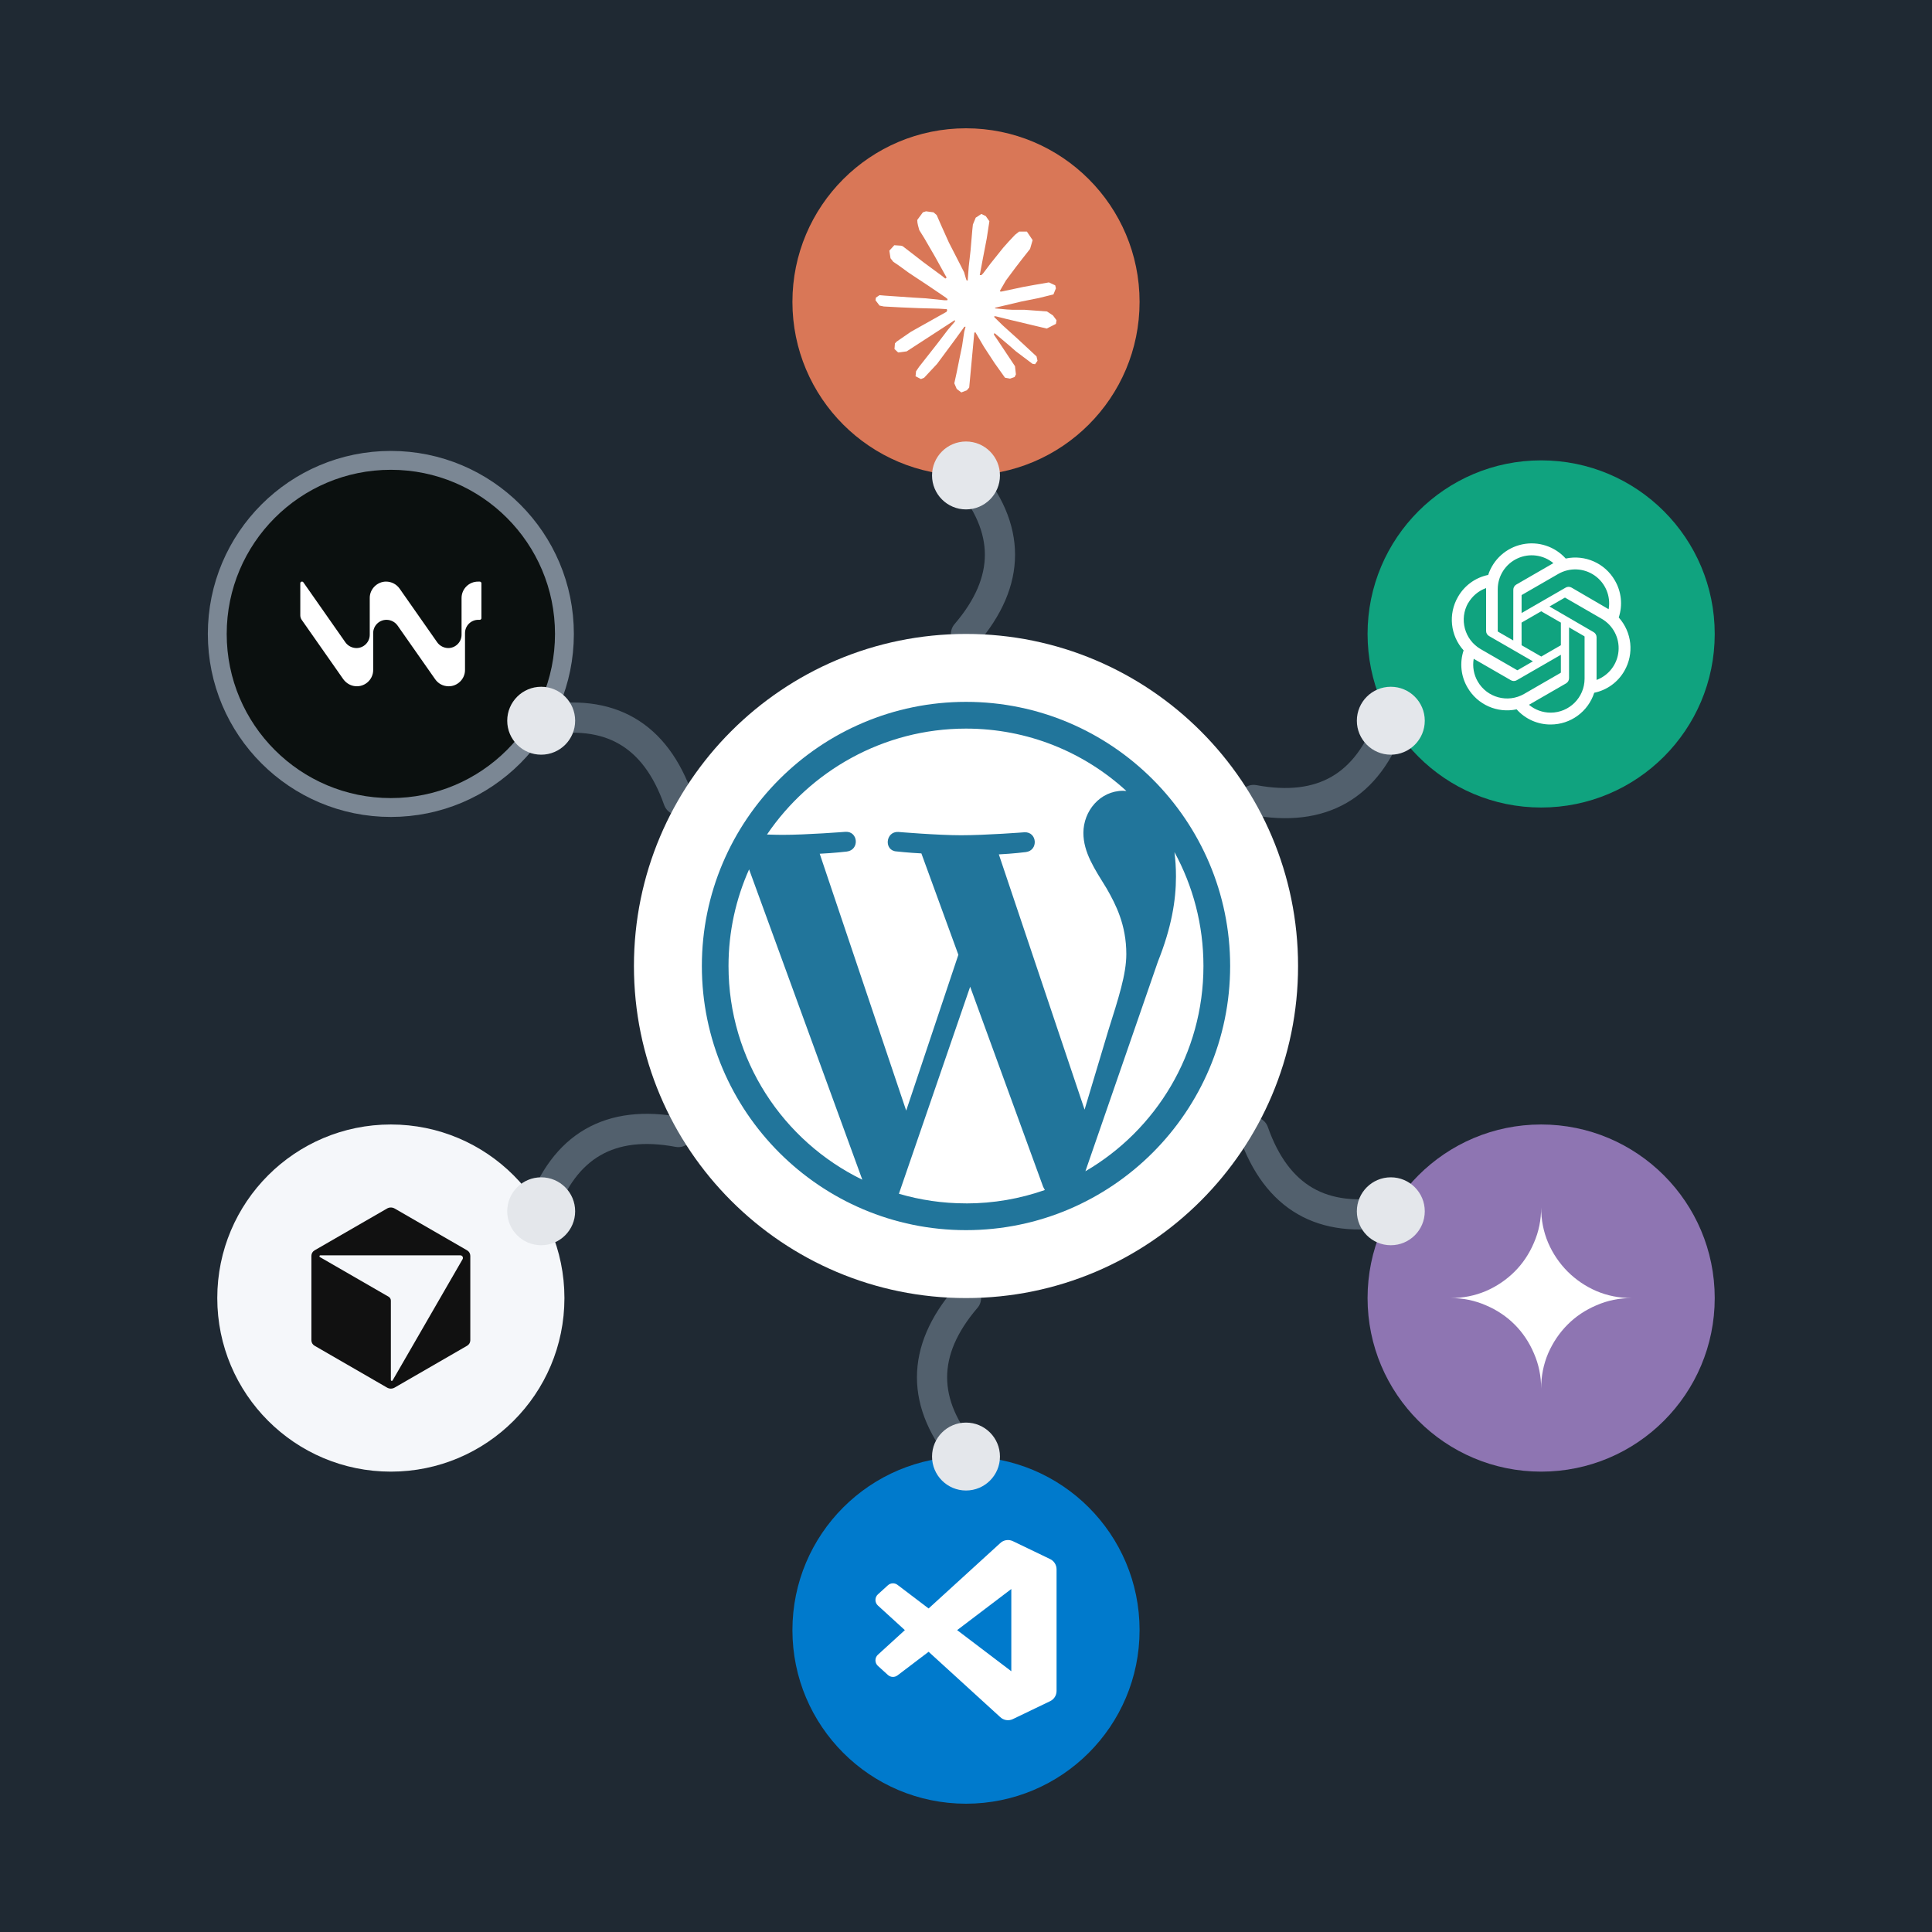
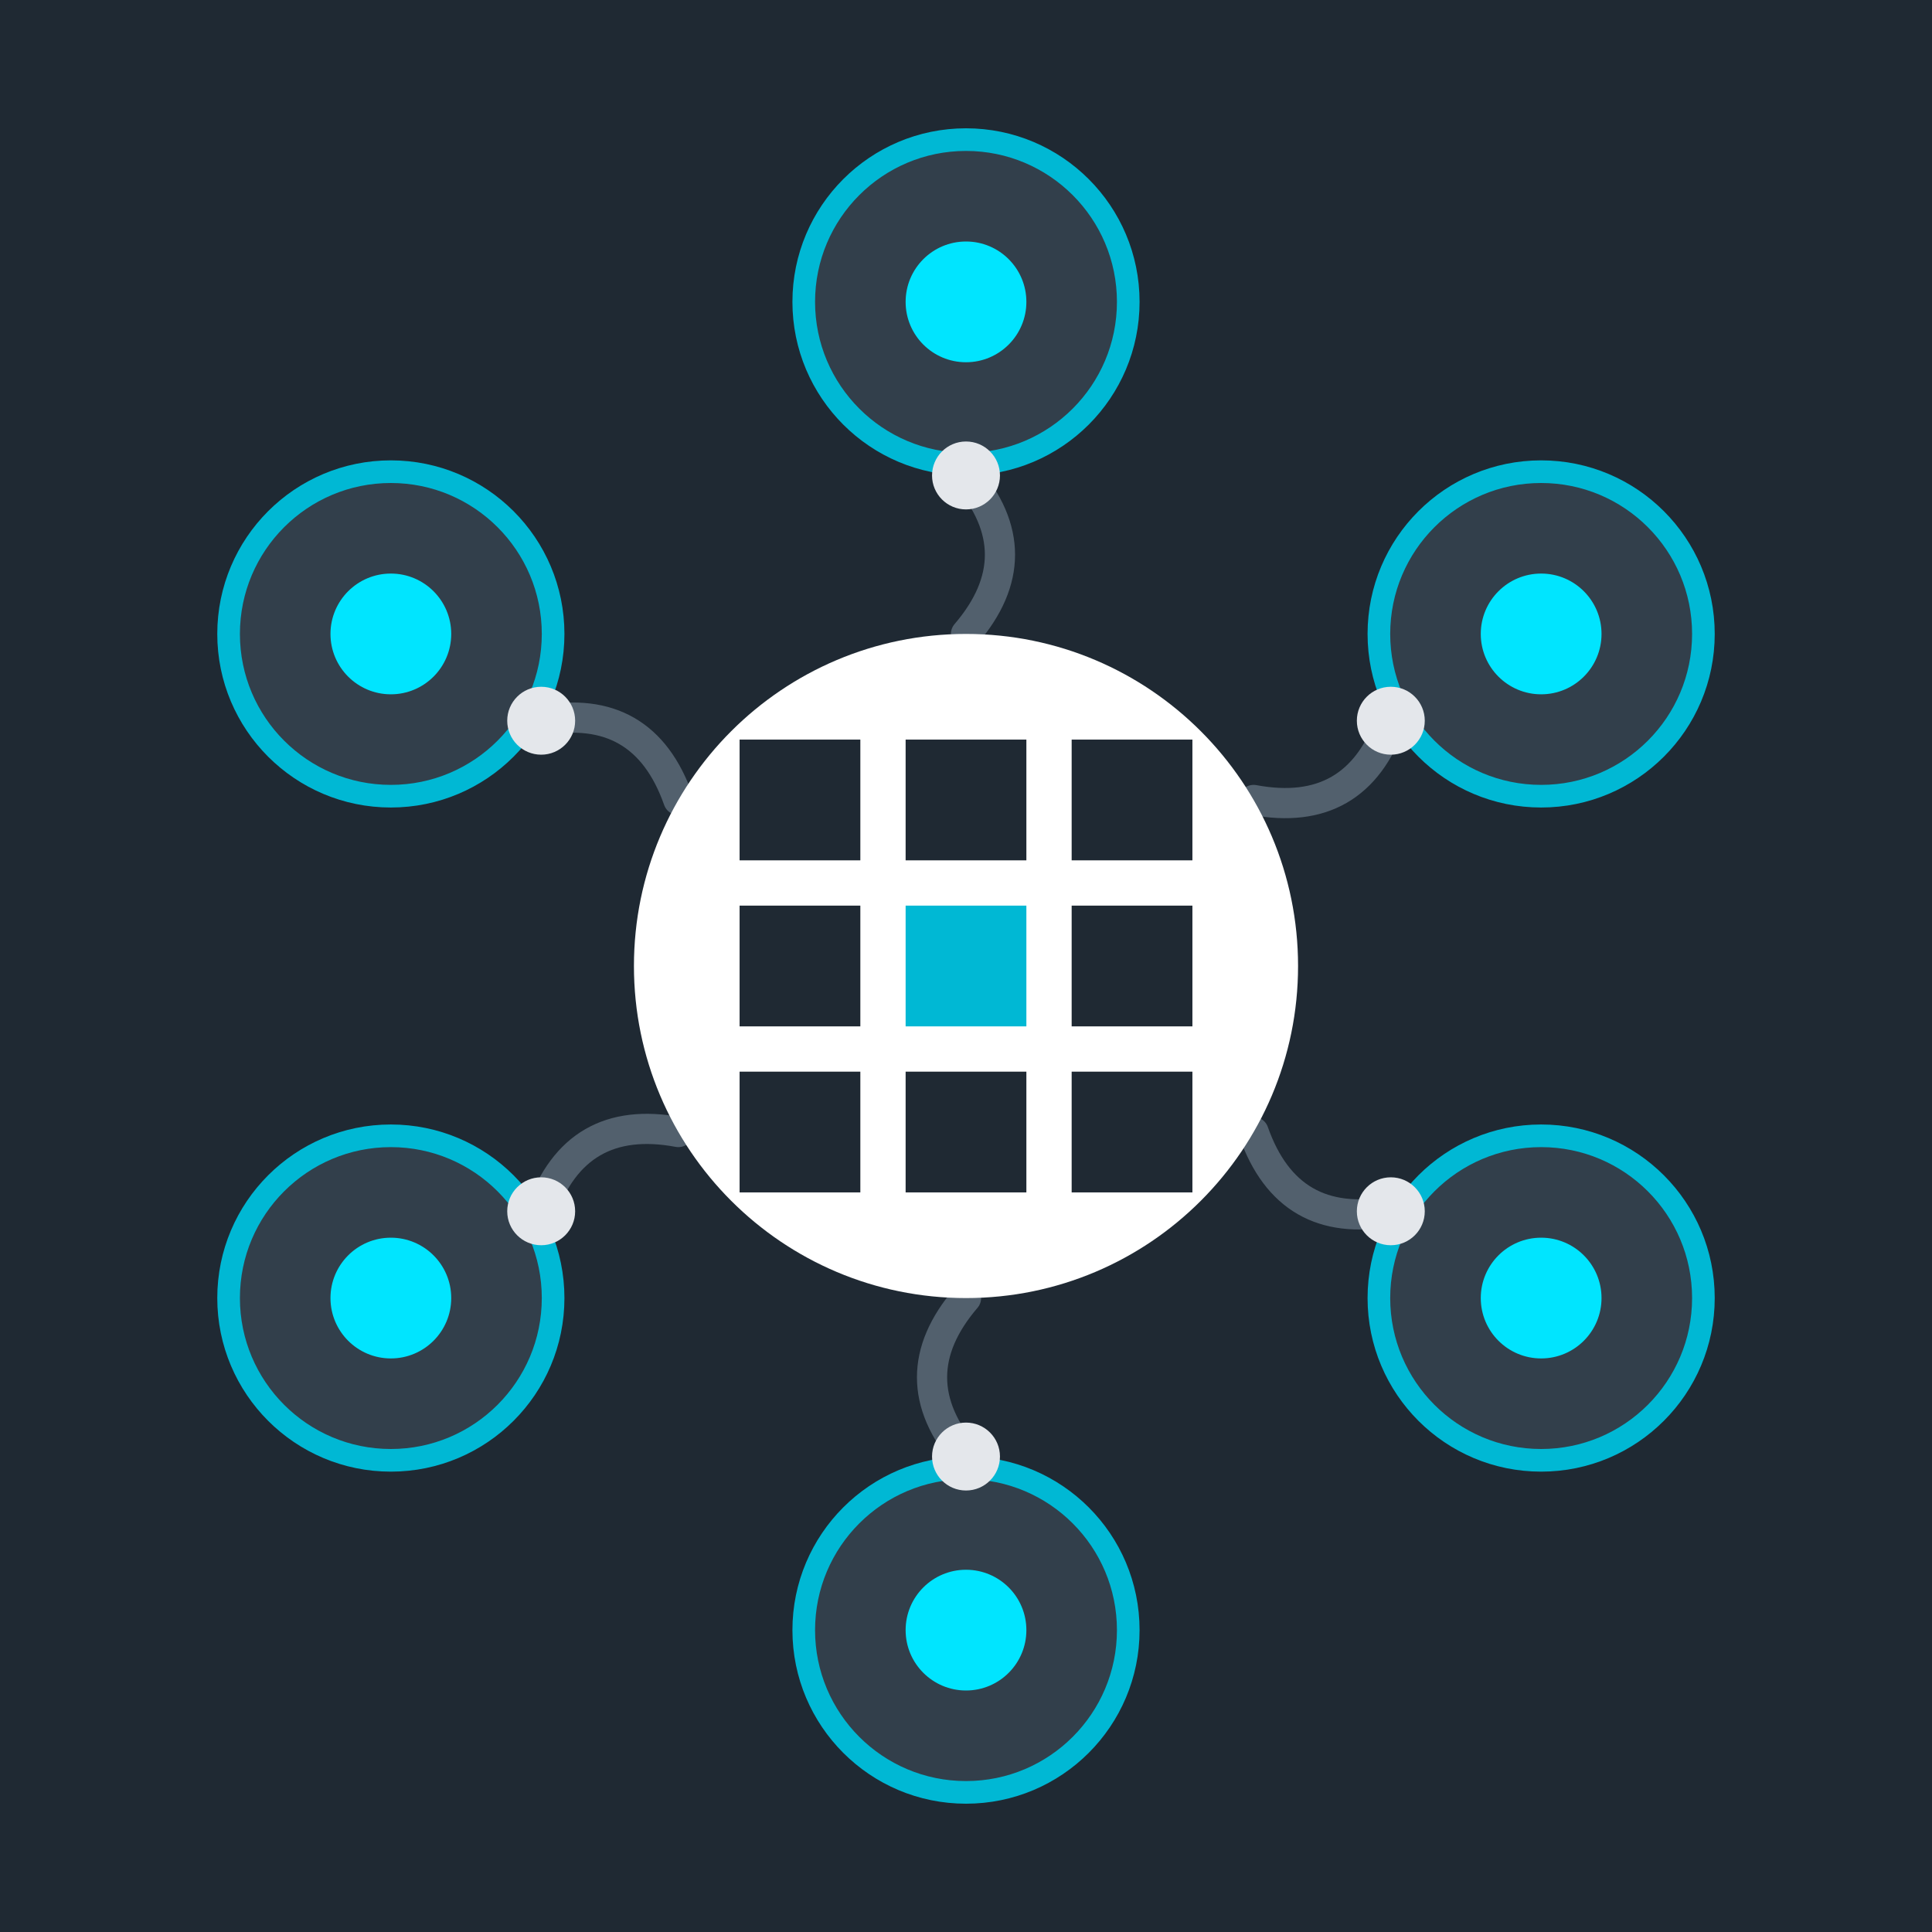
<svg xmlns="http://www.w3.org/2000/svg" viewBox="0 0 256 256" width="256" height="256">
  <rect width="256" height="256" fill="#1f2933" />
  <g fill="none" stroke="#52606d" stroke-width="4" stroke-linecap="round">
    <path d="M128.00 84.00 Q137.00 73.50 128.00 63.00" />
    <path d="M166.11 106.00 Q179.70 108.54 184.29 95.50" />
    <path d="M166.11 150.00 Q170.70 163.04 184.29 160.50" />
    <path d="M128.00 172.00 Q119.00 182.50 128.00 193.00" />
    <path d="M89.89 150.00 Q76.30 147.46 71.71 160.50" />
    <path d="M89.89 106.00 Q85.30 92.96 71.71 95.50" />
  </g>
  <circle cx="128" cy="128" r="44" fill="#ffffff" />
-   <path transform="translate(93.00 93.00) scale(2.9167)" fill="#21759B" d="M21.469 6.825c.84 1.537 1.318 3.3 1.318 5.175 0 3.979-2.156 7.456-5.363 9.325l3.295-9.527c.615-1.54.82-2.771.82-3.864 0-.405-.026-.78-.07-1.11m-7.981.105c.647-.03 1.232-.105 1.232-.105.582-.075.514-.93-.067-.899 0 0-1.755.135-2.88.135-1.064 0-2.85-.15-2.85-.15-.585-.03-.661.855-.075.885 0 0 .54.061 1.125.09l1.68 4.605-2.37 7.08L5.354 6.9c.649-.03 1.234-.1 1.234-.1.585-.075.516-.93-.065-.896 0 0-1.746.138-2.874.138-.2 0-.438-.008-.69-.015C4.911 3.15 8.235 1.215 12 1.215c2.809 0 5.365 1.072 7.286 2.833-.046-.003-.091-.009-.141-.009-1.06 0-1.812.923-1.812 1.914 0 .89.513 1.643 1.06 2.531.411.72.89 1.643.89 2.977 0 .915-.354 1.994-.821 3.479l-1.075 3.585-3.9-11.61.001.014zM12 22.784c-1.059 0-2.081-.153-3.048-.437l3.237-9.406 3.315 9.087c.024.053.05.101.078.149-1.12.393-2.325.609-3.582.609M1.211 12c0-1.564.336-3.05.935-4.39L7.29 21.709C3.694 19.96 1.212 16.271 1.211 12M12 0C5.385 0 0 5.385 0 12s5.385 12 12 12 12-5.385 12-12S18.615 0 12 0" />
-   <circle cx="128.00" cy="40.00" r="23" fill="#D97757" />
-   <path transform="translate(116.00 28.00) scale(1)" fill="#ffffff" d="m4.714 15.956 4.717-2.647.079-.231-.079-.128h-.231l-.789-.049-2.696-.073-2.337-.097-2.265-.121-.571-.121-.534-.704.055-.352.48-.322.686.061 1.518.103 2.277.158 1.651.097 2.447.255h.389l.055-.158-.134-.097-.103-.097L6.973 9.836l-2.55-1.688-1.336-.971-.723-.492-.364-.461-.158-1.008.656-.723.88.061.225.061.892.686 1.906 1.475 2.489 1.834.364.303.146-.103.018-.073-.164-.273-1.354-2.447-1.445-2.489-.643-1.032-.17-.619c-.061-.255-.103-.467-.103-.729L6.287.134 6.7 0l.996.134.419.364.619 1.415 1.002 2.228 1.554 3.03.455.898.243.832.091.255h.158v-.146l.128-1.706.237-2.095.231-2.696.079-.759.376-.911.747-.492.583.279.48.686-.067.443-.285 1.852-.559 2.902-.364 1.943h.212l.243-.243.984-1.305 1.651-2.064.729-.82.85-.905.546-.431h1.032l.759 1.129-.34 1.166-1.062 1.348-.88 1.141-1.263 1.7-.789 1.36.073.109.188-.018 2.853-.607 1.542-.279 1.84-.316.832.389.091.395-.328.807-1.967.486-2.307.461-3.436.814-.043.03.049.061 1.548.146.662.036h1.621l3.018.225.789.522.474.638-.079.486-1.214.619-1.639-.389-3.825-.911-1.311-.328h-.182v.109l1.093 1.069 2.003 1.809 2.507 2.331.128.577-.322.455-.34-.049-2.204-1.657-.85-.747-1.925-1.621h-.128v.17l.443.65 2.344 3.521.121 1.081-.17.352-.607.212-.668-.121-1.372-1.925L14.38 17.959l-1.141-1.943-.14.079-.674 7.255-.316.37-.729.279-.607-.461-.322-.747.322-1.475.389-1.925.316-1.53.285-1.9.17-.631-.012-.043-.14.018-1.433 1.967-2.18 2.945-1.724 1.846-.413.164-.716-.37.067-.662.401-.589 2.386-3.036 1.439-1.882.929-1.087-.006-.158h-.055l-6.338 4.116-1.129.146-.486-.455.061-.747.231-.243 1.906-1.311Z" />
-   <circle cx="204.21" cy="84.00" r="23" fill="#10A37F" />
-   <path transform="translate(192.21 72.00) scale(1)" fill="#ffffff" d="M22.282 9.821a5.985 5.985 0 0 0-.516-4.911 6.046 6.046 0 0 0-6.51-2.9A6.065 6.065 0 0 0 4.981 4.182a5.985 5.985 0 0 0-3.998 2.9 6.046 6.046 0 0 0 .743 7.097 5.98 5.98 0 0 0 .511 4.911 6.051 6.051 0 0 0 6.515 2.9A5.985 5.985 0 0 0 13.26 24a6.056 6.056 0 0 0 5.772-4.206 5.989 5.989 0 0 0 3.998-2.9 6.056 6.056 0 0 0-.748-7.073zm-9.022 12.608a4.476 4.476 0 0 1-2.876-1.041l.142-.08 4.778-2.758a.795.795 0 0 0 .393-.681v-6.737l2.02 1.169a.071.071 0 0 1 .038.052v5.583a4.504 4.504 0 0 1-4.495 4.494zm-9.661-4.125a4.471 4.471 0 0 1-.535-3.014l.142.085 4.783 2.758a.771.771 0 0 0 .781 0l5.843-3.369v2.332a.08.08 0 0 1-.033.061L9.74 19.95a4.499 4.499 0 0 1-6.141-1.646zM2.341 7.896a4.485 4.485 0 0 1 2.365-1.973V11.6a.766.766 0 0 0 .388.676l5.814 3.354-2.02 1.169a.076.076 0 0 1-.071 0l-4.83-2.787A4.504 4.504 0 0 1 2.341 7.872zm16.596 3.856L13.104 8.364 15.119 7.2a.076.076 0 0 1 .071 0l4.83 2.791a4.494 4.494 0 0 1-.676 8.104v-5.677a.79.79 0 0 0-.407-.667zm2.011-3.023l-.142-.085-4.774-2.782a.776.776 0 0 0-.785 0L9.409 9.23V6.897a.066.066 0 0 1 .028-.061l4.83-2.787a4.499 4.499 0 0 1 6.68 4.66zM8.306 12.863l-2.02-1.164a.08.08 0 0 1-.038-.057V6.074a4.499 4.499 0 0 1 7.376-3.454l-.142.081L8.704 5.459a.795.795 0 0 0-.393.681zm1.098-2.365l2.602-1.5 2.607 1.5v2.999l-2.597 1.5-2.607-1.5Z" />
-   <circle cx="204.21" cy="172.00" r="23" fill="#8E75B2" />
-   <path transform="translate(192.21 160.00) scale(1)" fill="#ffffff" d="M11.04 19.32Q12 21.51 12 24q0-2.49.93-4.68.96-2.19 2.58-3.81t3.81-2.55Q21.51 12 24 12q-2.49 0-4.68-.93a12.3 12.3 0 0 1-3.81-2.58 12.3 12.3 0 0 1-2.58-3.81Q12 2.49 12 0q0 2.49-.96 4.68-.93 2.19-2.55 3.81a12.3 12.3 0 0 1-3.81 2.58Q2.49 12 0 12q2.49 0 4.68.96 2.19.93 3.81 2.55t2.55 3.81" />
-   <circle cx="128.00" cy="216.00" r="23" fill="#007ACC" />
-   <path transform="translate(116.00 204.00) scale(1)" fill="#ffffff" d="M23.15 2.587L18.21.21a1.494 1.494 0 0 0-1.705.29l-9.46 8.63-4.12-3.128a.999.999 0 0 0-1.276.057L.327 7.261A1 1 0 0 0 .326 8.74L3.899 12 .326 15.26a1 1 0 0 0 .001 1.479L1.65 17.94a.999.999 0 0 0 1.276.057l4.12-3.128 9.46 8.63a1.492 1.492 0 0 0 1.704.29l4.942-2.377A1.5 1.5 0 0 0 24 20.06V3.939a1.5 1.5 0 0 0-.85-1.352zm-5.146 14.861L10.826 12l7.178-5.448v10.896z" />
-   <circle cx="51.79" cy="172.00" r="23" fill="#f5f7fa" />
-   <path transform="translate(39.79 160.00) scale(1)" fill="#111111" d="M11.503.131 1.891 5.678a.84.84 0 0 0-.42.726v11.188c0 .3.162.575.42.724l9.609 5.55a1 1 0 0 0 .998 0l9.61-5.55a.84.84 0 0 0 .42-.724V6.404a.84.84 0 0 0-.42-.726L12.497.131a1.01 1.01 0 0 0-.996 0M2.657 6.338h18.55c.263 0 .43.287.297.515L12.23 22.918c-.062.107-.229.064-.229-.06V12.335a.59.59 0 0 0-.295-.51l-9.11-5.257c-.109-.063-.064-.23.061-.23" />
-   <circle cx="51.79" cy="84.00" r="23" fill="#0b100f" stroke="#7b8794" stroke-width="2.5" />
-   <path transform="translate(39.79 72.00) scale(1)" fill="#ffffff" d="M23.55 5.067c-1.204-.002-2.181.973-2.181 2.176v4.868c0 .972-.803 1.759-1.76 1.759-.568 0-1.135-.286-1.472-.766l-4.971-7.1c-.412-.59-1.084-.941-1.81-.941-1.133 0-2.153.964-2.153 2.153v4.896c0 .972-.797 1.759-1.76 1.759-.57 0-1.136-.286-1.473-.766L.408 5.16C.282 4.98 0 5.069 0 5.288v4.245c0 .215.066.423.188.599l5.475 7.818c.323.462.801.805 1.351.93 1.377.313 2.645-.747 2.645-2.098v-4.893c0-.972.787-1.759 1.76-1.759h.003a1.798 1.798 0 0 1 1.472.766l4.972 7.099c.413.591 1.05.941 1.809.941 1.159 0 2.151-.965 2.151-2.153v-4.895c0-.972.787-1.759 1.76-1.759h.194a.22.22 0 0 0 .22-.22v-4.622a.22.22 0 0 0-.22-.22Z" />
+   <rect x="98" y="98" width="16" height="16" fill="#1f2933" />
+   <rect x="120" y="98" width="16" height="16" fill="#1f2933" />
+   <rect x="142" y="98" width="16" height="16" fill="#1f2933" />
+   <rect x="98" y="120" width="16" height="16" fill="#1f2933" />
+   <rect x="120" y="120" width="16" height="16" fill="#00b8d4" />
+   <rect x="142" y="120" width="16" height="16" fill="#1f2933" />
+   <rect x="98" y="142" width="16" height="16" fill="#1f2933" />
+   <rect x="120" y="142" width="16" height="16" fill="#1f2933" />
+   <rect x="142" y="142" width="16" height="16" fill="#1f2933" />
+   <circle cx="128.00" cy="40.00" r="21.5" fill="#323f4b" stroke="#00b8d4" stroke-width="3" />
+   <circle cx="128.00" cy="40.00" r="8" fill="#00e5ff" />
+   <circle cx="204.21" cy="84.00" r="21.5" fill="#323f4b" stroke="#00b8d4" stroke-width="3" />
+   <circle cx="204.21" cy="84.00" r="8" fill="#00e5ff" />
+   <circle cx="204.21" cy="172.00" r="21.5" fill="#323f4b" stroke="#00b8d4" stroke-width="3" />
+   <circle cx="204.21" cy="172.00" r="8" fill="#00e5ff" />
+   <circle cx="128.00" cy="216.00" r="21.5" fill="#323f4b" stroke="#00b8d4" stroke-width="3" />
+   <circle cx="128.00" cy="216.00" r="8" fill="#00e5ff" />
+   <circle cx="51.79" cy="172.00" r="21.5" fill="#323f4b" stroke="#00b8d4" stroke-width="3" />
+   <circle cx="51.79" cy="172.00" r="8" fill="#00e5ff" />
+   <circle cx="51.79" cy="84.00" r="21.5" fill="#323f4b" stroke="#00b8d4" stroke-width="3" />
+   <circle cx="51.79" cy="84.00" r="8" fill="#00e5ff" />
  <g fill="#e4e7eb">
    <circle cx="128.00" cy="63.00" r="4.5" />
    <circle cx="184.29" cy="95.50" r="4.5" />
    <circle cx="184.29" cy="160.50" r="4.5" />
    <circle cx="128.00" cy="193.00" r="4.5" />
    <circle cx="71.71" cy="160.50" r="4.5" />
    <circle cx="71.71" cy="95.50" r="4.5" />
  </g>
</svg>
